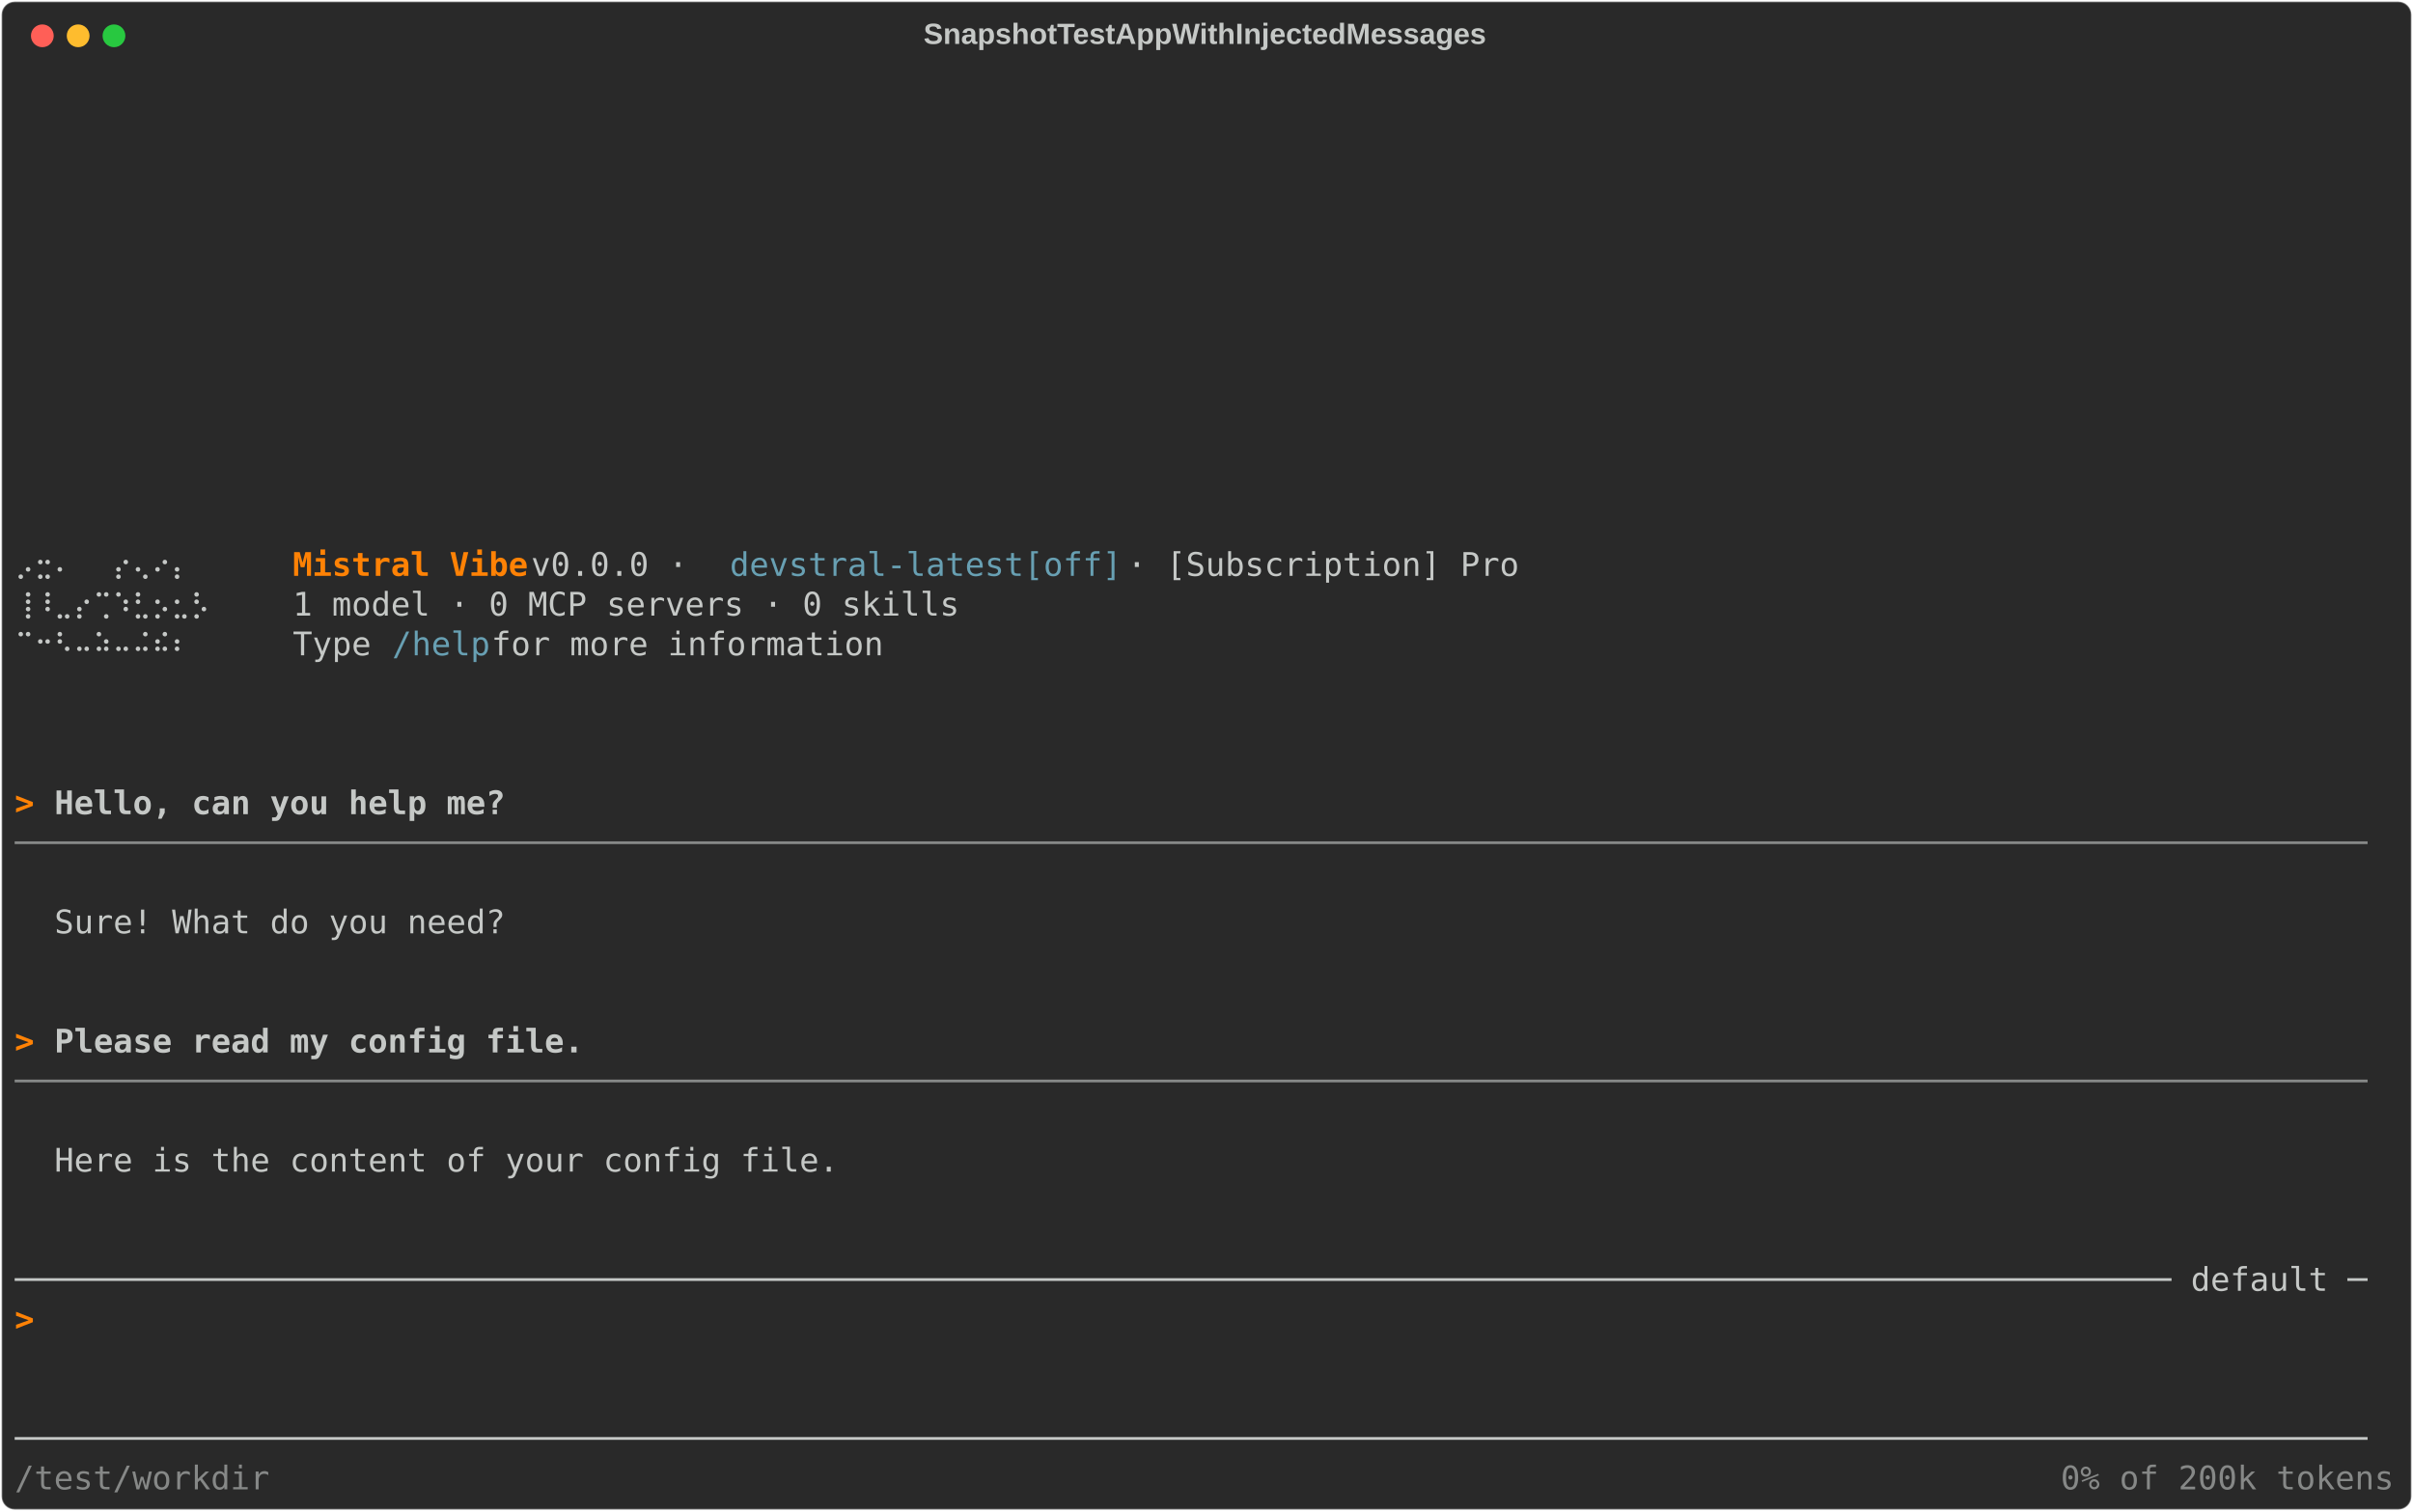
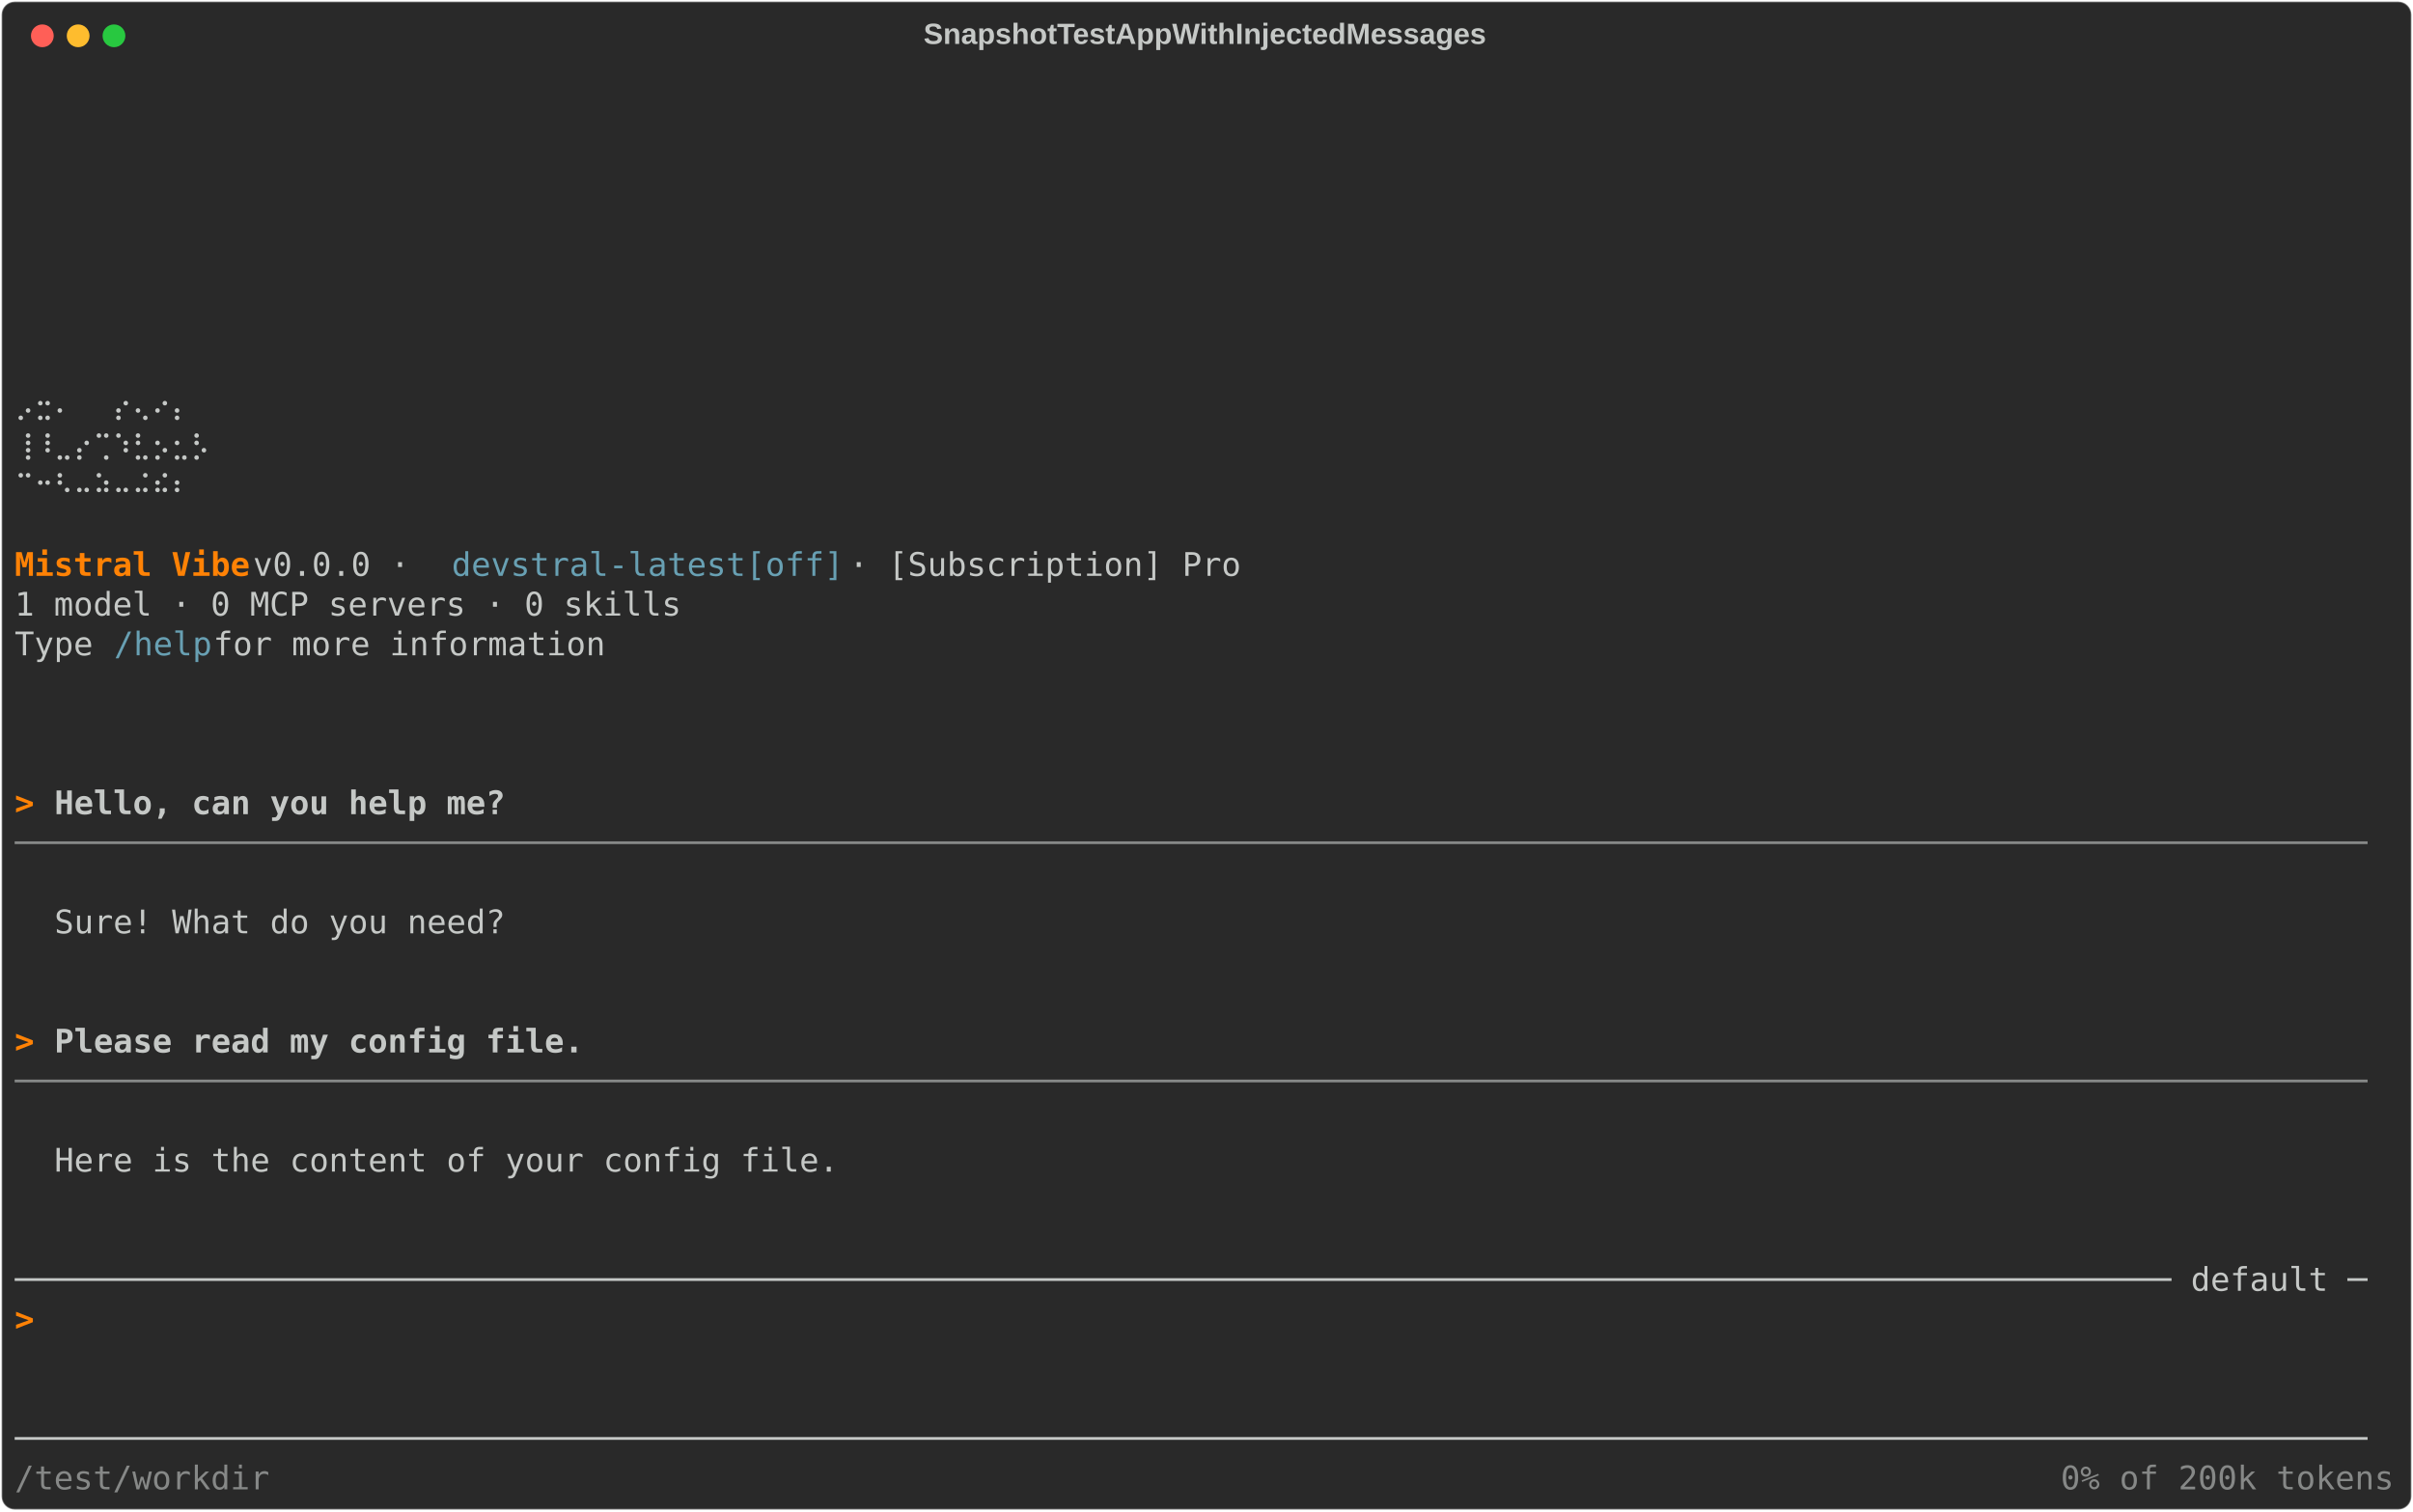
<svg xmlns="http://www.w3.org/2000/svg" class="rich-terminal" viewBox="0 0 1482 928.4">
  <style>

    @font-face {
        font-family: "Fira Code";
        src: local("FiraCode-Regular"),
                url("https://cdnjs.cloudflare.com/ajax/libs/firacode/6.2.0/woff2/FiraCode-Regular.woff2") format("woff2"),
                url("https://cdnjs.cloudflare.com/ajax/libs/firacode/6.2.0/woff/FiraCode-Regular.woff") format("woff");
        font-style: normal;
        font-weight: 400;
    }
    @font-face {
        font-family: "Fira Code";
        src: local("FiraCode-Bold"),
                url("https://cdnjs.cloudflare.com/ajax/libs/firacode/6.2.0/woff2/FiraCode-Bold.woff2") format("woff2"),
                url("https://cdnjs.cloudflare.com/ajax/libs/firacode/6.2.0/woff/FiraCode-Bold.woff") format("woff");
        font-style: bold;
        font-weight: 700;
    }

    .terminal-matrix {
        font-family: Fira Code, monospace;
        font-size: 20px;
        line-height: 24.4px;
        font-variant-east-asian: full-width;
    }

    .terminal-title {
        font-size: 18px;
        font-weight: bold;
        font-family: arial;
    }

    .terminal-r1 { fill: #c5c8c6 }
.terminal-r2 { fill: #ff8205;font-weight: bold }
.terminal-r3 { fill: #68a0b3 }
.terminal-r4 { fill: #c5c8c6;font-weight: bold }
.terminal-r5 { fill: #868887 }
    </style>
  <defs>
    <clipPath id="terminal-clip-terminal">
      <rect x="0" y="0" width="1463.0" height="877.4" />
    </clipPath>
    <clipPath id="terminal-line-0">
      <rect x="0" y="1.5" width="1464" height="24.65" />
    </clipPath>
    <clipPath id="terminal-line-1">
      <rect x="0" y="25.9" width="1464" height="24.65" />
    </clipPath>
    <clipPath id="terminal-line-2">
      <rect x="0" y="50.3" width="1464" height="24.65" />
    </clipPath>
    <clipPath id="terminal-line-3">
      <rect x="0" y="74.7" width="1464" height="24.65" />
    </clipPath>
    <clipPath id="terminal-line-4">
      <rect x="0" y="99.1" width="1464" height="24.65" />
    </clipPath>
    <clipPath id="terminal-line-5">
      <rect x="0" y="123.5" width="1464" height="24.65" />
    </clipPath>
    <clipPath id="terminal-line-6">
      <rect x="0" y="147.9" width="1464" height="24.65" />
    </clipPath>
    <clipPath id="terminal-line-7">
      <rect x="0" y="172.3" width="1464" height="24.65" />
    </clipPath>
    <clipPath id="terminal-line-8">
      <rect x="0" y="196.7" width="1464" height="24.65" />
    </clipPath>
    <clipPath id="terminal-line-9">
      <rect x="0" y="221.1" width="1464" height="24.65" />
    </clipPath>
    <clipPath id="terminal-line-10">
      <rect x="0" y="245.5" width="1464" height="24.65" />
    </clipPath>
    <clipPath id="terminal-line-11">
      <rect x="0" y="269.9" width="1464" height="24.65" />
    </clipPath>
    <clipPath id="terminal-line-12">
      <rect x="0" y="294.3" width="1464" height="24.65" />
    </clipPath>
    <clipPath id="terminal-line-13">
      <rect x="0" y="318.7" width="1464" height="24.65" />
    </clipPath>
    <clipPath id="terminal-line-14">
      <rect x="0" y="343.1" width="1464" height="24.65" />
    </clipPath>
    <clipPath id="terminal-line-15">
      <rect x="0" y="367.5" width="1464" height="24.65" />
    </clipPath>
    <clipPath id="terminal-line-16">
      <rect x="0" y="391.9" width="1464" height="24.65" />
    </clipPath>
    <clipPath id="terminal-line-17">
      <rect x="0" y="416.3" width="1464" height="24.65" />
    </clipPath>
    <clipPath id="terminal-line-18">
      <rect x="0" y="440.7" width="1464" height="24.65" />
    </clipPath>
    <clipPath id="terminal-line-19">
      <rect x="0" y="465.1" width="1464" height="24.65" />
    </clipPath>
    <clipPath id="terminal-line-20">
      <rect x="0" y="489.5" width="1464" height="24.65" />
    </clipPath>
    <clipPath id="terminal-line-21">
      <rect x="0" y="513.9" width="1464" height="24.65" />
    </clipPath>
    <clipPath id="terminal-line-22">
      <rect x="0" y="538.3" width="1464" height="24.65" />
    </clipPath>
    <clipPath id="terminal-line-23">
      <rect x="0" y="562.7" width="1464" height="24.65" />
    </clipPath>
    <clipPath id="terminal-line-24">
      <rect x="0" y="587.1" width="1464" height="24.65" />
    </clipPath>
    <clipPath id="terminal-line-25">
      <rect x="0" y="611.5" width="1464" height="24.65" />
    </clipPath>
    <clipPath id="terminal-line-26">
      <rect x="0" y="635.9" width="1464" height="24.65" />
    </clipPath>
    <clipPath id="terminal-line-27">
      <rect x="0" y="660.3" width="1464" height="24.65" />
    </clipPath>
    <clipPath id="terminal-line-28">
      <rect x="0" y="684.7" width="1464" height="24.65" />
    </clipPath>
    <clipPath id="terminal-line-29">
      <rect x="0" y="709.1" width="1464" height="24.65" />
    </clipPath>
    <clipPath id="terminal-line-30">
      <rect x="0" y="733.5" width="1464" height="24.65" />
    </clipPath>
    <clipPath id="terminal-line-31">
      <rect x="0" y="757.9" width="1464" height="24.65" />
    </clipPath>
    <clipPath id="terminal-line-32">
      <rect x="0" y="782.3" width="1464" height="24.65" />
    </clipPath>
    <clipPath id="terminal-line-33">
      <rect x="0" y="806.7" width="1464" height="24.65" />
    </clipPath>
    <clipPath id="terminal-line-34">
      <rect x="0" y="831.1" width="1464" height="24.65" />
    </clipPath>
  </defs>
  <rect fill="#292929" stroke="rgba(255,255,255,0.35)" stroke-width="1" x="1" y="1" width="1480" height="926.4" rx="8" />
  <text class="terminal-title" fill="#c5c8c6" text-anchor="middle" x="740" y="27">SnapshotTestAppWithInjectedMessages</text>
  <g transform="translate(26,22)">
    <circle cx="0" cy="0" r="7" fill="#ff5f57" />
    <circle cx="22" cy="0" r="7" fill="#febc2e" />
    <circle cx="44" cy="0" r="7" fill="#28c840" />
  </g>
  <g transform="translate(9, 41)" clip-path="url(#terminal-clip-terminal)">
    <g class="terminal-matrix">
      <text class="terminal-r1" x="1464" y="20" textLength="12.2" clip-path="url(#terminal-line-0)">
</text>
      <text class="terminal-r1" x="1464" y="44.4" textLength="12.2" clip-path="url(#terminal-line-1)">
</text>
      <text class="terminal-r1" x="1464" y="68.8" textLength="12.2" clip-path="url(#terminal-line-2)">
</text>
      <text class="terminal-r1" x="1464" y="93.2" textLength="12.2" clip-path="url(#terminal-line-3)">
</text>
      <text class="terminal-r1" x="1464" y="117.6" textLength="12.2" clip-path="url(#terminal-line-4)">
</text>
      <text class="terminal-r1" x="1464" y="142" textLength="12.2" clip-path="url(#terminal-line-5)">
</text>
      <text class="terminal-r1" x="1464" y="166.4" textLength="12.2" clip-path="url(#terminal-line-6)">
</text>
      <text class="terminal-r1" x="1464" y="190.8" textLength="12.2" clip-path="url(#terminal-line-7)">
</text>
+       <text class="terminal-r1" x="0" y="215.2" textLength="134.2" clip-path="url(#terminal-line-8)">  ⡠⣒⠄  ⡔⢄⠔⡄</text>
      <text class="terminal-r1" x="1464" y="215.2" textLength="12.2" clip-path="url(#terminal-line-8)">
</text>
+       <text class="terminal-r1" x="0" y="239.6" textLength="134.2" clip-path="url(#terminal-line-9)"> ⢸⠸⣀⡔⢉⠱⣃⡢⣂⡣</text>
      <text class="terminal-r1" x="1464" y="239.6" textLength="12.2" clip-path="url(#terminal-line-9)">
</text>
+       <text class="terminal-r1" x="0" y="264" textLength="134.2" clip-path="url(#terminal-line-10)">  ⠉⠒⠣⠤⠵⠤⠬⠮⠆</text>
      <text class="terminal-r1" x="1464" y="264" textLength="12.2" clip-path="url(#terminal-line-10)">
</text>
      <text class="terminal-r1" x="1464" y="288.4" textLength="12.2" clip-path="url(#terminal-line-11)">
</text>
-       <text class="terminal-r1" x="0" y="312.8" textLength="134.2" clip-path="url(#terminal-line-12)">  ⡠⣒⠄  ⡔⢄⠔⡄</text>
-       <text class="terminal-r2" x="170.8" y="312.8" textLength="146.4" clip-path="url(#terminal-line-12)">Mistral Vibe</text>
-       <text class="terminal-r1" x="317.2" y="312.8" textLength="122" clip-path="url(#terminal-line-12)"> v0.0.0 · </text>
-       <text class="terminal-r3" x="439.2" y="312.8" textLength="244" clip-path="url(#terminal-line-12)">devstral-latest[off]</text>
-       <text class="terminal-r1" x="683.2" y="312.8" textLength="256.2" clip-path="url(#terminal-line-12)"> · [Subscription] Pro</text>
+       <text class="terminal-r2" x="0" y="312.8" textLength="146.4" clip-path="url(#terminal-line-12)">Mistral Vibe</text>
+       <text class="terminal-r1" x="146.4" y="312.8" textLength="122" clip-path="url(#terminal-line-12)"> v0.0.0 · </text>
+       <text class="terminal-r3" x="268.4" y="312.8" textLength="244" clip-path="url(#terminal-line-12)">devstral-latest[off]</text>
+       <text class="terminal-r1" x="512.4" y="312.8" textLength="256.2" clip-path="url(#terminal-line-12)"> · [Subscription] Pro</text>
      <text class="terminal-r1" x="1464" y="312.8" textLength="12.2" clip-path="url(#terminal-line-12)">
</text>
-       <text class="terminal-r1" x="0" y="337.2" textLength="134.2" clip-path="url(#terminal-line-13)"> ⢸⠸⣀⡔⢉⠱⣃⡢⣂⡣</text>
-       <text class="terminal-r1" x="170.8" y="337.2" textLength="414.8" clip-path="url(#terminal-line-13)">1 model · 0 MCP servers · 0 skills</text>
+       <text class="terminal-r1" x="0" y="337.2" textLength="414.8" clip-path="url(#terminal-line-13)">1 model · 0 MCP servers · 0 skills</text>
      <text class="terminal-r1" x="1464" y="337.2" textLength="12.2" clip-path="url(#terminal-line-13)">
</text>
-       <text class="terminal-r1" x="0" y="361.6" textLength="134.2" clip-path="url(#terminal-line-14)">  ⠉⠒⠣⠤⠵⠤⠬⠮⠆</text>
-       <text class="terminal-r1" x="170.8" y="361.6" textLength="61" clip-path="url(#terminal-line-14)">Type </text>
-       <text class="terminal-r3" x="231.8" y="361.6" textLength="61" clip-path="url(#terminal-line-14)">/help</text>
-       <text class="terminal-r1" x="292.8" y="361.6" textLength="256.2" clip-path="url(#terminal-line-14)"> for more information</text>
+       <text class="terminal-r1" x="0" y="361.6" textLength="61" clip-path="url(#terminal-line-14)">Type </text>
+       <text class="terminal-r3" x="61" y="361.6" textLength="61" clip-path="url(#terminal-line-14)">/help</text>
+       <text class="terminal-r1" x="122" y="361.6" textLength="256.2" clip-path="url(#terminal-line-14)"> for more information</text>
      <text class="terminal-r1" x="1464" y="361.6" textLength="12.2" clip-path="url(#terminal-line-14)">
</text>
      <text class="terminal-r1" x="1464" y="386" textLength="12.2" clip-path="url(#terminal-line-15)">
</text>
      <text class="terminal-r1" x="1464" y="410.4" textLength="12.2" clip-path="url(#terminal-line-16)">
</text>
      <text class="terminal-r1" x="1464" y="434.8" textLength="12.2" clip-path="url(#terminal-line-17)">
</text>
      <text class="terminal-r2" x="0" y="459.2" textLength="24.4" clip-path="url(#terminal-line-18)">&gt; </text>
      <text class="terminal-r4" x="24.4" y="459.2" textLength="280.6" clip-path="url(#terminal-line-18)">Hello, can you help me?</text>
      <text class="terminal-r1" x="1464" y="459.2" textLength="12.2" clip-path="url(#terminal-line-18)">
</text>
      <text class="terminal-r5" x="0" y="483.6" textLength="1464" clip-path="url(#terminal-line-19)">────────────────────────────────────────────────────────────────────────────────────────────────────────────────────────</text>
      <text class="terminal-r1" x="1464" y="483.6" textLength="12.2" clip-path="url(#terminal-line-19)">
</text>
      <text class="terminal-r1" x="1464" y="508" textLength="12.2" clip-path="url(#terminal-line-20)">
</text>
      <text class="terminal-r1" x="24.4" y="532.4" textLength="280.6" clip-path="url(#terminal-line-21)">Sure! What do you need?</text>
      <text class="terminal-r1" x="1464" y="532.4" textLength="12.2" clip-path="url(#terminal-line-21)">
</text>
      <text class="terminal-r1" x="1464" y="556.8" textLength="12.2" clip-path="url(#terminal-line-22)">
</text>
      <text class="terminal-r1" x="1464" y="581.2" textLength="12.2" clip-path="url(#terminal-line-23)">
</text>
      <text class="terminal-r2" x="0" y="605.6" textLength="24.4" clip-path="url(#terminal-line-24)">&gt; </text>
      <text class="terminal-r4" x="24.4" y="605.6" textLength="329.4" clip-path="url(#terminal-line-24)">Please read my config file.</text>
      <text class="terminal-r1" x="1464" y="605.6" textLength="12.2" clip-path="url(#terminal-line-24)">
</text>
      <text class="terminal-r5" x="0" y="630" textLength="1464" clip-path="url(#terminal-line-25)">────────────────────────────────────────────────────────────────────────────────────────────────────────────────────────</text>
      <text class="terminal-r1" x="1464" y="630" textLength="12.2" clip-path="url(#terminal-line-25)">
</text>
      <text class="terminal-r1" x="1464" y="654.4" textLength="12.2" clip-path="url(#terminal-line-26)">
</text>
      <text class="terminal-r1" x="24.4" y="678.8" textLength="488" clip-path="url(#terminal-line-27)">Here is the content of your config file.</text>
      <text class="terminal-r1" x="1464" y="678.8" textLength="12.2" clip-path="url(#terminal-line-27)">
</text>
      <text class="terminal-r1" x="1464" y="703.2" textLength="12.2" clip-path="url(#terminal-line-28)">
</text>
      <text class="terminal-r1" x="1464" y="727.6" textLength="12.2" clip-path="url(#terminal-line-29)">
</text>
      <text class="terminal-r1" x="0" y="752" textLength="1464" clip-path="url(#terminal-line-30)">────────────────────────────────────────────────────────────────────────────────────────────────────────────── default ─</text>
      <text class="terminal-r1" x="1464" y="752" textLength="12.2" clip-path="url(#terminal-line-30)">
</text>
      <text class="terminal-r2" x="0" y="776.4" textLength="12.2" clip-path="url(#terminal-line-31)">&gt;</text>
      <text class="terminal-r1" x="1464" y="776.4" textLength="12.2" clip-path="url(#terminal-line-31)">
</text>
      <text class="terminal-r1" x="1464" y="800.8" textLength="12.2" clip-path="url(#terminal-line-32)">
</text>
      <text class="terminal-r1" x="1464" y="825.2" textLength="12.2" clip-path="url(#terminal-line-33)">
</text>
      <text class="terminal-r1" x="0" y="849.6" textLength="1464" clip-path="url(#terminal-line-34)">────────────────────────────────────────────────────────────────────────────────────────────────────────────────────────</text>
      <text class="terminal-r1" x="1464" y="849.6" textLength="12.2" clip-path="url(#terminal-line-34)">
</text>
      <text class="terminal-r5" x="0" y="874" textLength="158.6" clip-path="url(#terminal-line-35)">/test/workdir</text>
      <text class="terminal-r5" x="1256.6" y="874" textLength="207.4" clip-path="url(#terminal-line-35)">0% of 200k tokens</text>
    </g>
  </g>
</svg>
